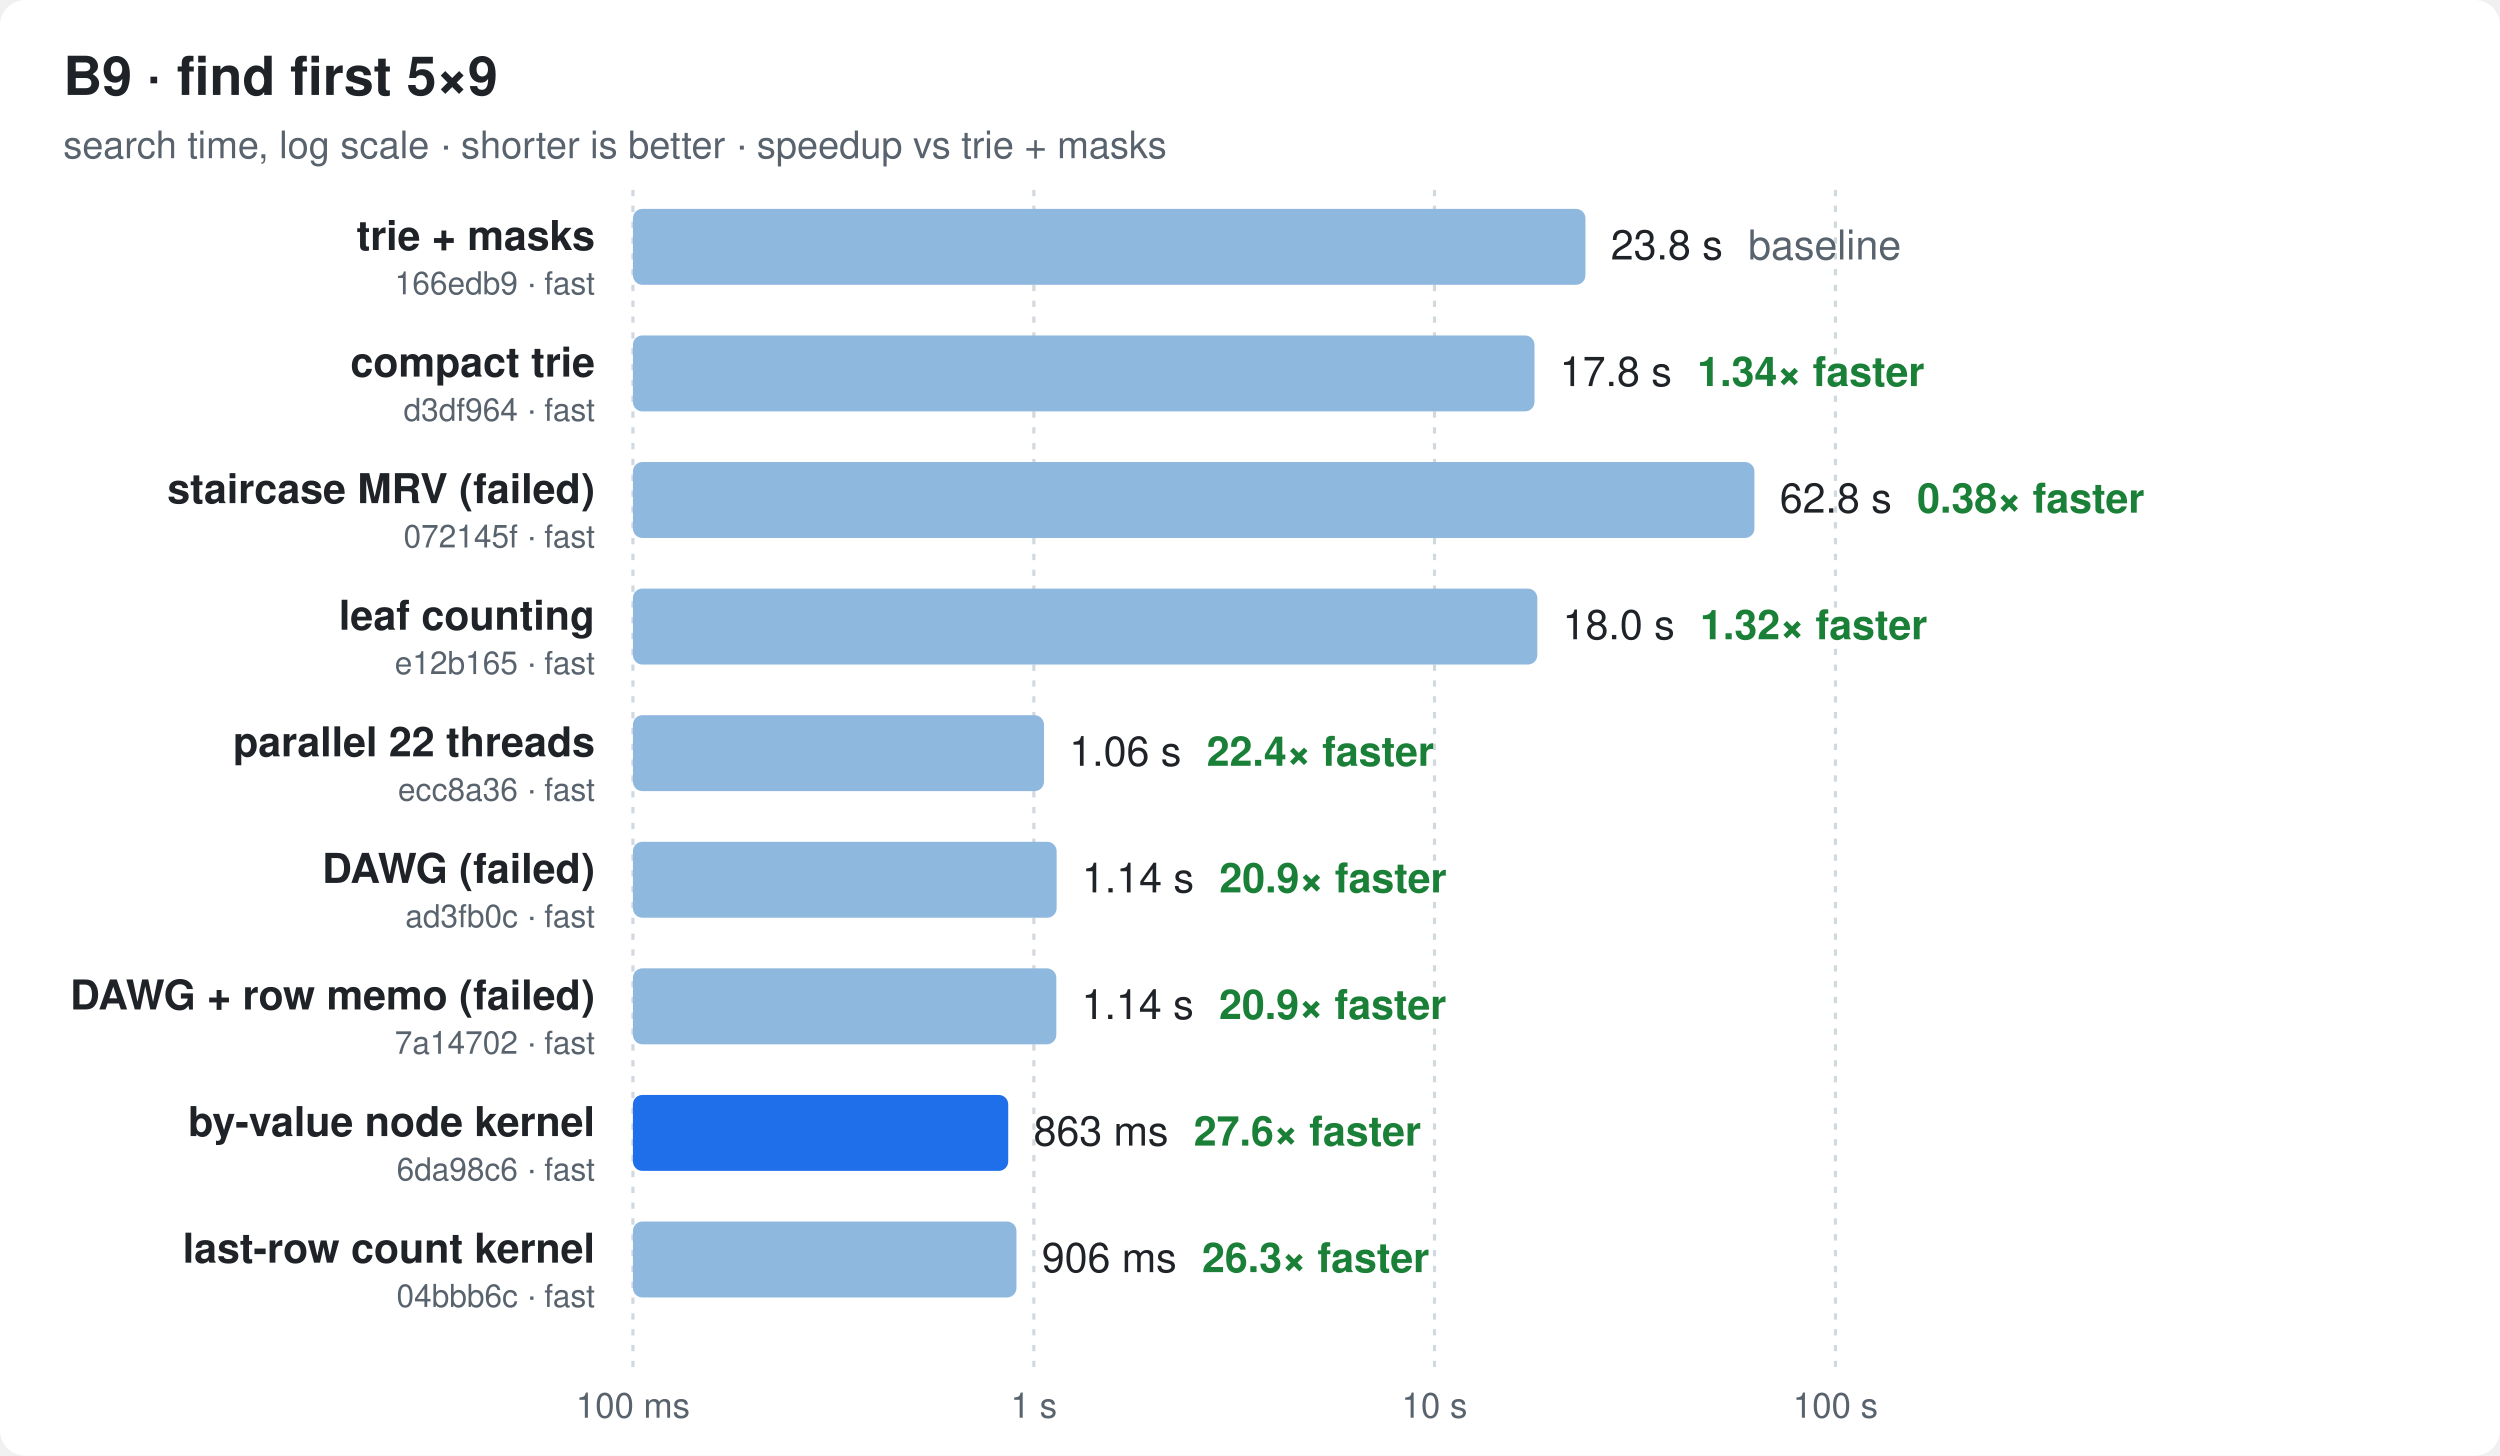
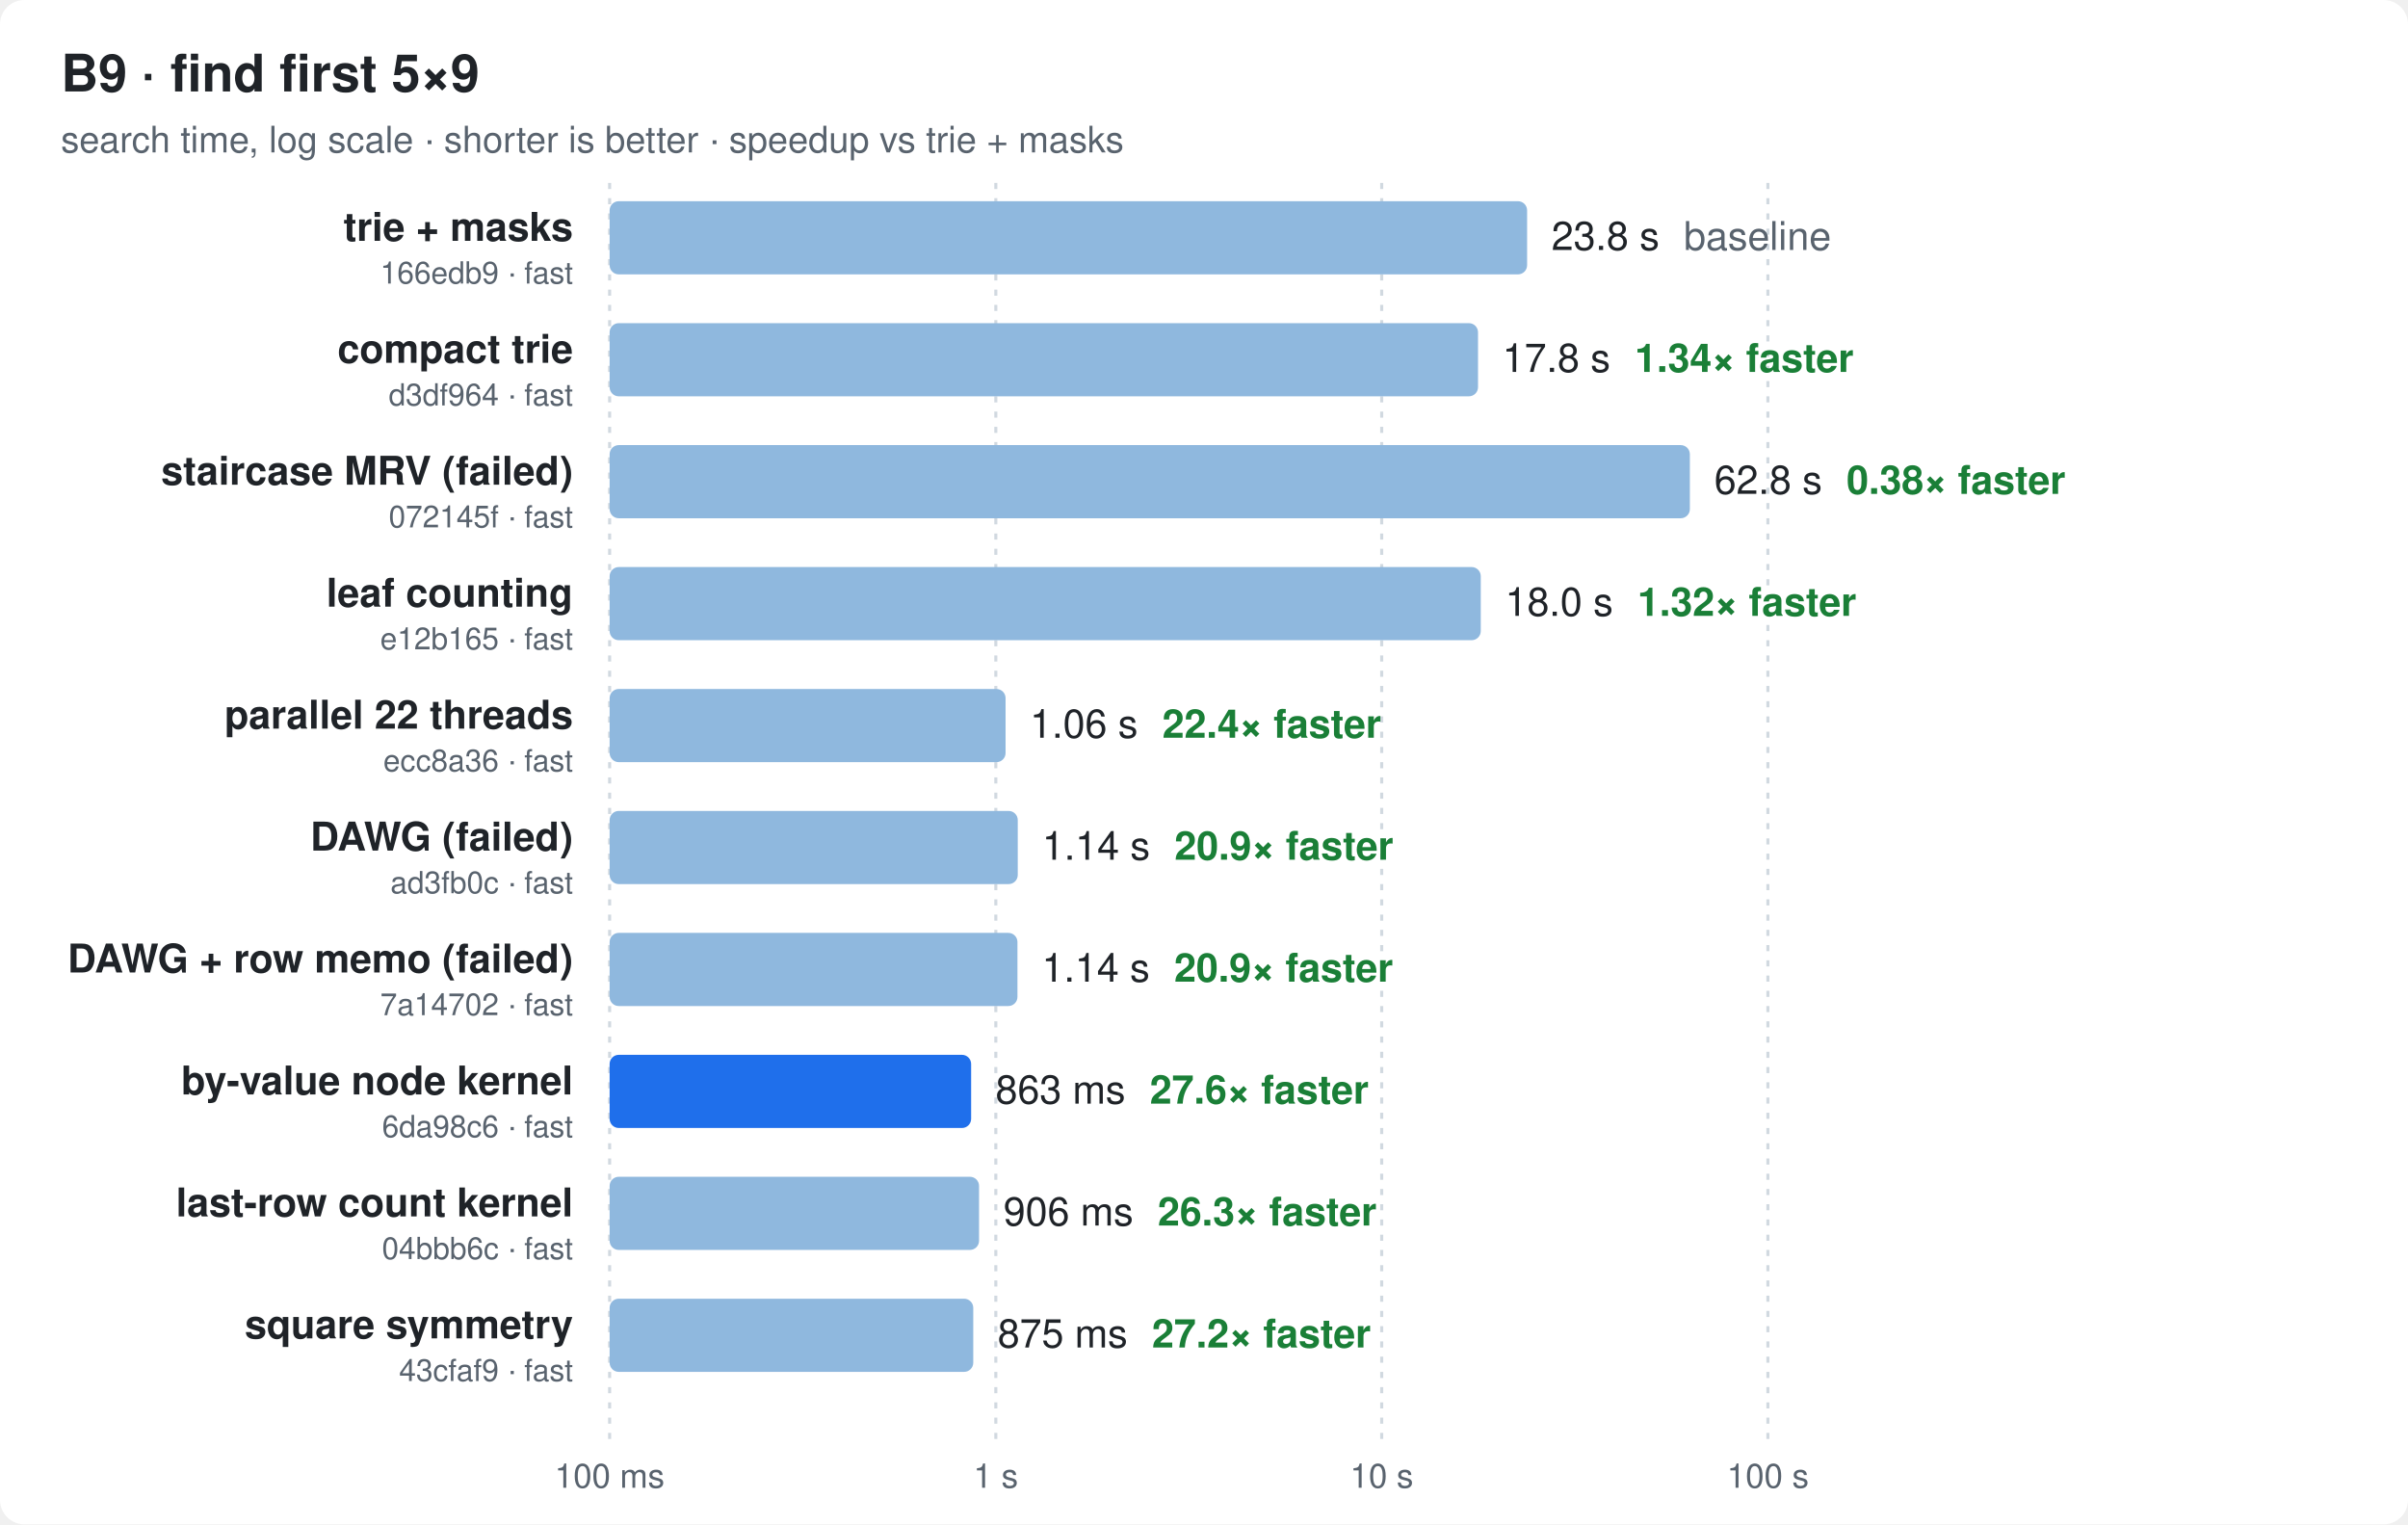
- <svg xmlns="http://www.w3.org/2000/svg" width="790" height="460" viewBox="0 0 790 460" font-family="ui-sans-serif,-apple-system,Segoe UI,Helvetica,Arial,sans-serif">
+ <svg xmlns="http://www.w3.org/2000/svg" width="790" height="500" viewBox="0 0 790 500" font-family="ui-sans-serif,-apple-system,Segoe UI,Helvetica,Arial,sans-serif">
  <style>
  .bg{fill:#ffffff} .t{fill:#1f2328} .m{fill:#59636e} .g{stroke:#d1d9e0}
  .bar{fill:#8fb8de} .best{fill:#1f6feb} .x{fill:#1a7f37;font-weight:600}
  @media (prefers-color-scheme: dark){
    .bg{fill:#0d1117} .t{fill:#e6edf3} .m{fill:#9198a1} .g{stroke:#30363d}
    .bar{fill:#2f5f8f} .best{fill:#4493f8} .x{fill:#3fb950}
  }
</style>
-   <rect class="bg" width="790" height="460" rx="8" />
+   <rect class="bg" width="790" height="500" rx="8" />
  <text class="t" x="20" y="30" font-size="17" font-weight="700">B9 · find first 5×9</text>
  <text class="m" x="20" y="50" font-size="12">search time, log scale · shorter is better · speedup vs trie + masks</text>
-   <line class="g" x1="200.0" x2="200.0" y1="60" y2="432" stroke-dasharray="2 3" />
-   <text class="m" x="200.0" y="448" font-size="11" text-anchor="middle">100 ms</text>
-   <line class="g" x1="326.7" x2="326.7" y1="60" y2="432" stroke-dasharray="2 3" />
-   <text class="m" x="326.7" y="448" font-size="11" text-anchor="middle">1 s</text>
-   <line class="g" x1="453.3" x2="453.3" y1="60" y2="432" stroke-dasharray="2 3" />
-   <text class="m" x="453.3" y="448" font-size="11" text-anchor="middle">10 s</text>
-   <line class="g" x1="580.0" x2="580.0" y1="60" y2="432" stroke-dasharray="2 3" />
-   <text class="m" x="580.0" y="448" font-size="11" text-anchor="middle">100 s</text>
+   <line class="g" x1="200.0" x2="200.0" y1="60" y2="472" stroke-dasharray="2 3" />
+   <text class="m" x="200.0" y="488" font-size="11" text-anchor="middle">100 ms</text>
+   <line class="g" x1="326.7" x2="326.7" y1="60" y2="472" stroke-dasharray="2 3" />
+   <text class="m" x="326.7" y="488" font-size="11" text-anchor="middle">1 s</text>
+   <line class="g" x1="453.3" x2="453.3" y1="60" y2="472" stroke-dasharray="2 3" />
+   <text class="m" x="453.3" y="488" font-size="11" text-anchor="middle">10 s</text>
+   <line class="g" x1="580.0" x2="580.0" y1="60" y2="472" stroke-dasharray="2 3" />
+   <text class="m" x="580.0" y="488" font-size="11" text-anchor="middle">100 s</text>
  <text class="t" x="188" y="79.0" font-size="13" font-weight="600" text-anchor="end">trie + masks</text>
  <text class="m" x="188" y="93.0" font-size="10" text-anchor="end">166edb9 · fast</text>
  <rect class="bar" x="200" y="66" width="301.0" height="24" rx="3" />
  <text class="t" x="509.0" y="82.0" font-size="13">23.8 s<tspan class="m" dx="8">baseline</tspan>
  </text>
  <text class="t" x="188" y="119.0" font-size="13" font-weight="600" text-anchor="end">compact trie</text>
  <text class="m" x="188" y="133.0" font-size="10" text-anchor="end">d3df964 · fast</text>
  <rect class="bar" x="200" y="106" width="284.9" height="24" rx="3" />
  <text class="t" x="492.9" y="122.0" font-size="13">17.8 s<tspan class="x" dx="8">1.34× faster</tspan>
  </text>
  <text class="t" x="188" y="159.0" font-size="13" font-weight="600" text-anchor="end">staircase MRV (failed)</text>
  <text class="m" x="188" y="173.0" font-size="10" text-anchor="end">072145f · fast</text>
  <rect class="bar" x="200" y="146" width="354.4" height="24" rx="3" />
  <text class="t" x="562.4" y="162.0" font-size="13">62.8 s<tspan class="x" dx="8">0.38× faster</tspan>
  </text>
  <text class="t" x="188" y="199.0" font-size="13" font-weight="600" text-anchor="end">leaf counting</text>
  <text class="m" x="188" y="213.0" font-size="10" text-anchor="end">e12b165 · fast</text>
  <rect class="bar" x="200" y="186" width="285.8" height="24" rx="3" />
  <text class="t" x="493.8" y="202.0" font-size="13">18.0 s<tspan class="x" dx="8">1.32× faster</tspan>
  </text>
  <text class="t" x="188" y="239.0" font-size="13" font-weight="600" text-anchor="end">parallel 22 threads</text>
  <text class="m" x="188" y="253.0" font-size="10" text-anchor="end">ecc8a36 · fast</text>
  <rect class="bar" x="200" y="226" width="129.9" height="24" rx="3" />
  <text class="t" x="337.9" y="242.0" font-size="13">1.06 s<tspan class="x" dx="8">22.4× faster</tspan>
  </text>
  <text class="t" x="188" y="279.0" font-size="13" font-weight="600" text-anchor="end">DAWG (failed)</text>
  <text class="m" x="188" y="293.0" font-size="10" text-anchor="end">ad3fb0c · fast</text>
  <rect class="bar" x="200" y="266" width="133.9" height="24" rx="3" />
  <text class="t" x="341.9" y="282.0" font-size="13">1.14 s<tspan class="x" dx="8">20.9× faster</tspan>
  </text>
  <text class="t" x="188" y="319.0" font-size="13" font-weight="600" text-anchor="end">DAWG + row memo (failed)</text>
  <text class="m" x="188" y="333.0" font-size="10" text-anchor="end">7a14702 · fast</text>
  <rect class="bar" x="200" y="306" width="133.8" height="24" rx="3" />
  <text class="t" x="341.8" y="322.0" font-size="13">1.14 s<tspan class="x" dx="8">20.9× faster</tspan>
  </text>
  <text class="t" x="188" y="359.0" font-size="13" font-weight="600" text-anchor="end">by-value node kernel</text>
  <text class="m" x="188" y="373.0" font-size="10" text-anchor="end">6da98c6 · fast</text>
  <rect class="best" x="200" y="346" width="118.6" height="24" rx="3" />
  <text class="t" x="326.6" y="362.0" font-size="13">863 ms<tspan class="x" dx="8">27.6× faster</tspan>
  </text>
  <text class="t" x="188" y="399.0" font-size="13" font-weight="600" text-anchor="end">last-row count kernel</text>
  <text class="m" x="188" y="413.0" font-size="10" text-anchor="end">04bbb6c · fast</text>
  <rect class="bar" x="200" y="386" width="121.2" height="24" rx="3" />
  <text class="t" x="329.2" y="402.0" font-size="13">906 ms<tspan class="x" dx="8">26.3× faster</tspan>
  </text>
+   <text class="t" x="188" y="439.0" font-size="13" font-weight="600" text-anchor="end">square symmetry</text>
+   <text class="m" x="188" y="453.0" font-size="10" text-anchor="end">43cfaf9 · fast</text>
+   <rect class="bar" x="200" y="426" width="119.3" height="24" rx="3" />
+   <text class="t" x="327.3" y="442.0" font-size="13">875 ms<tspan class="x" dx="8">27.2× faster</tspan>
+   </text>
</svg>
